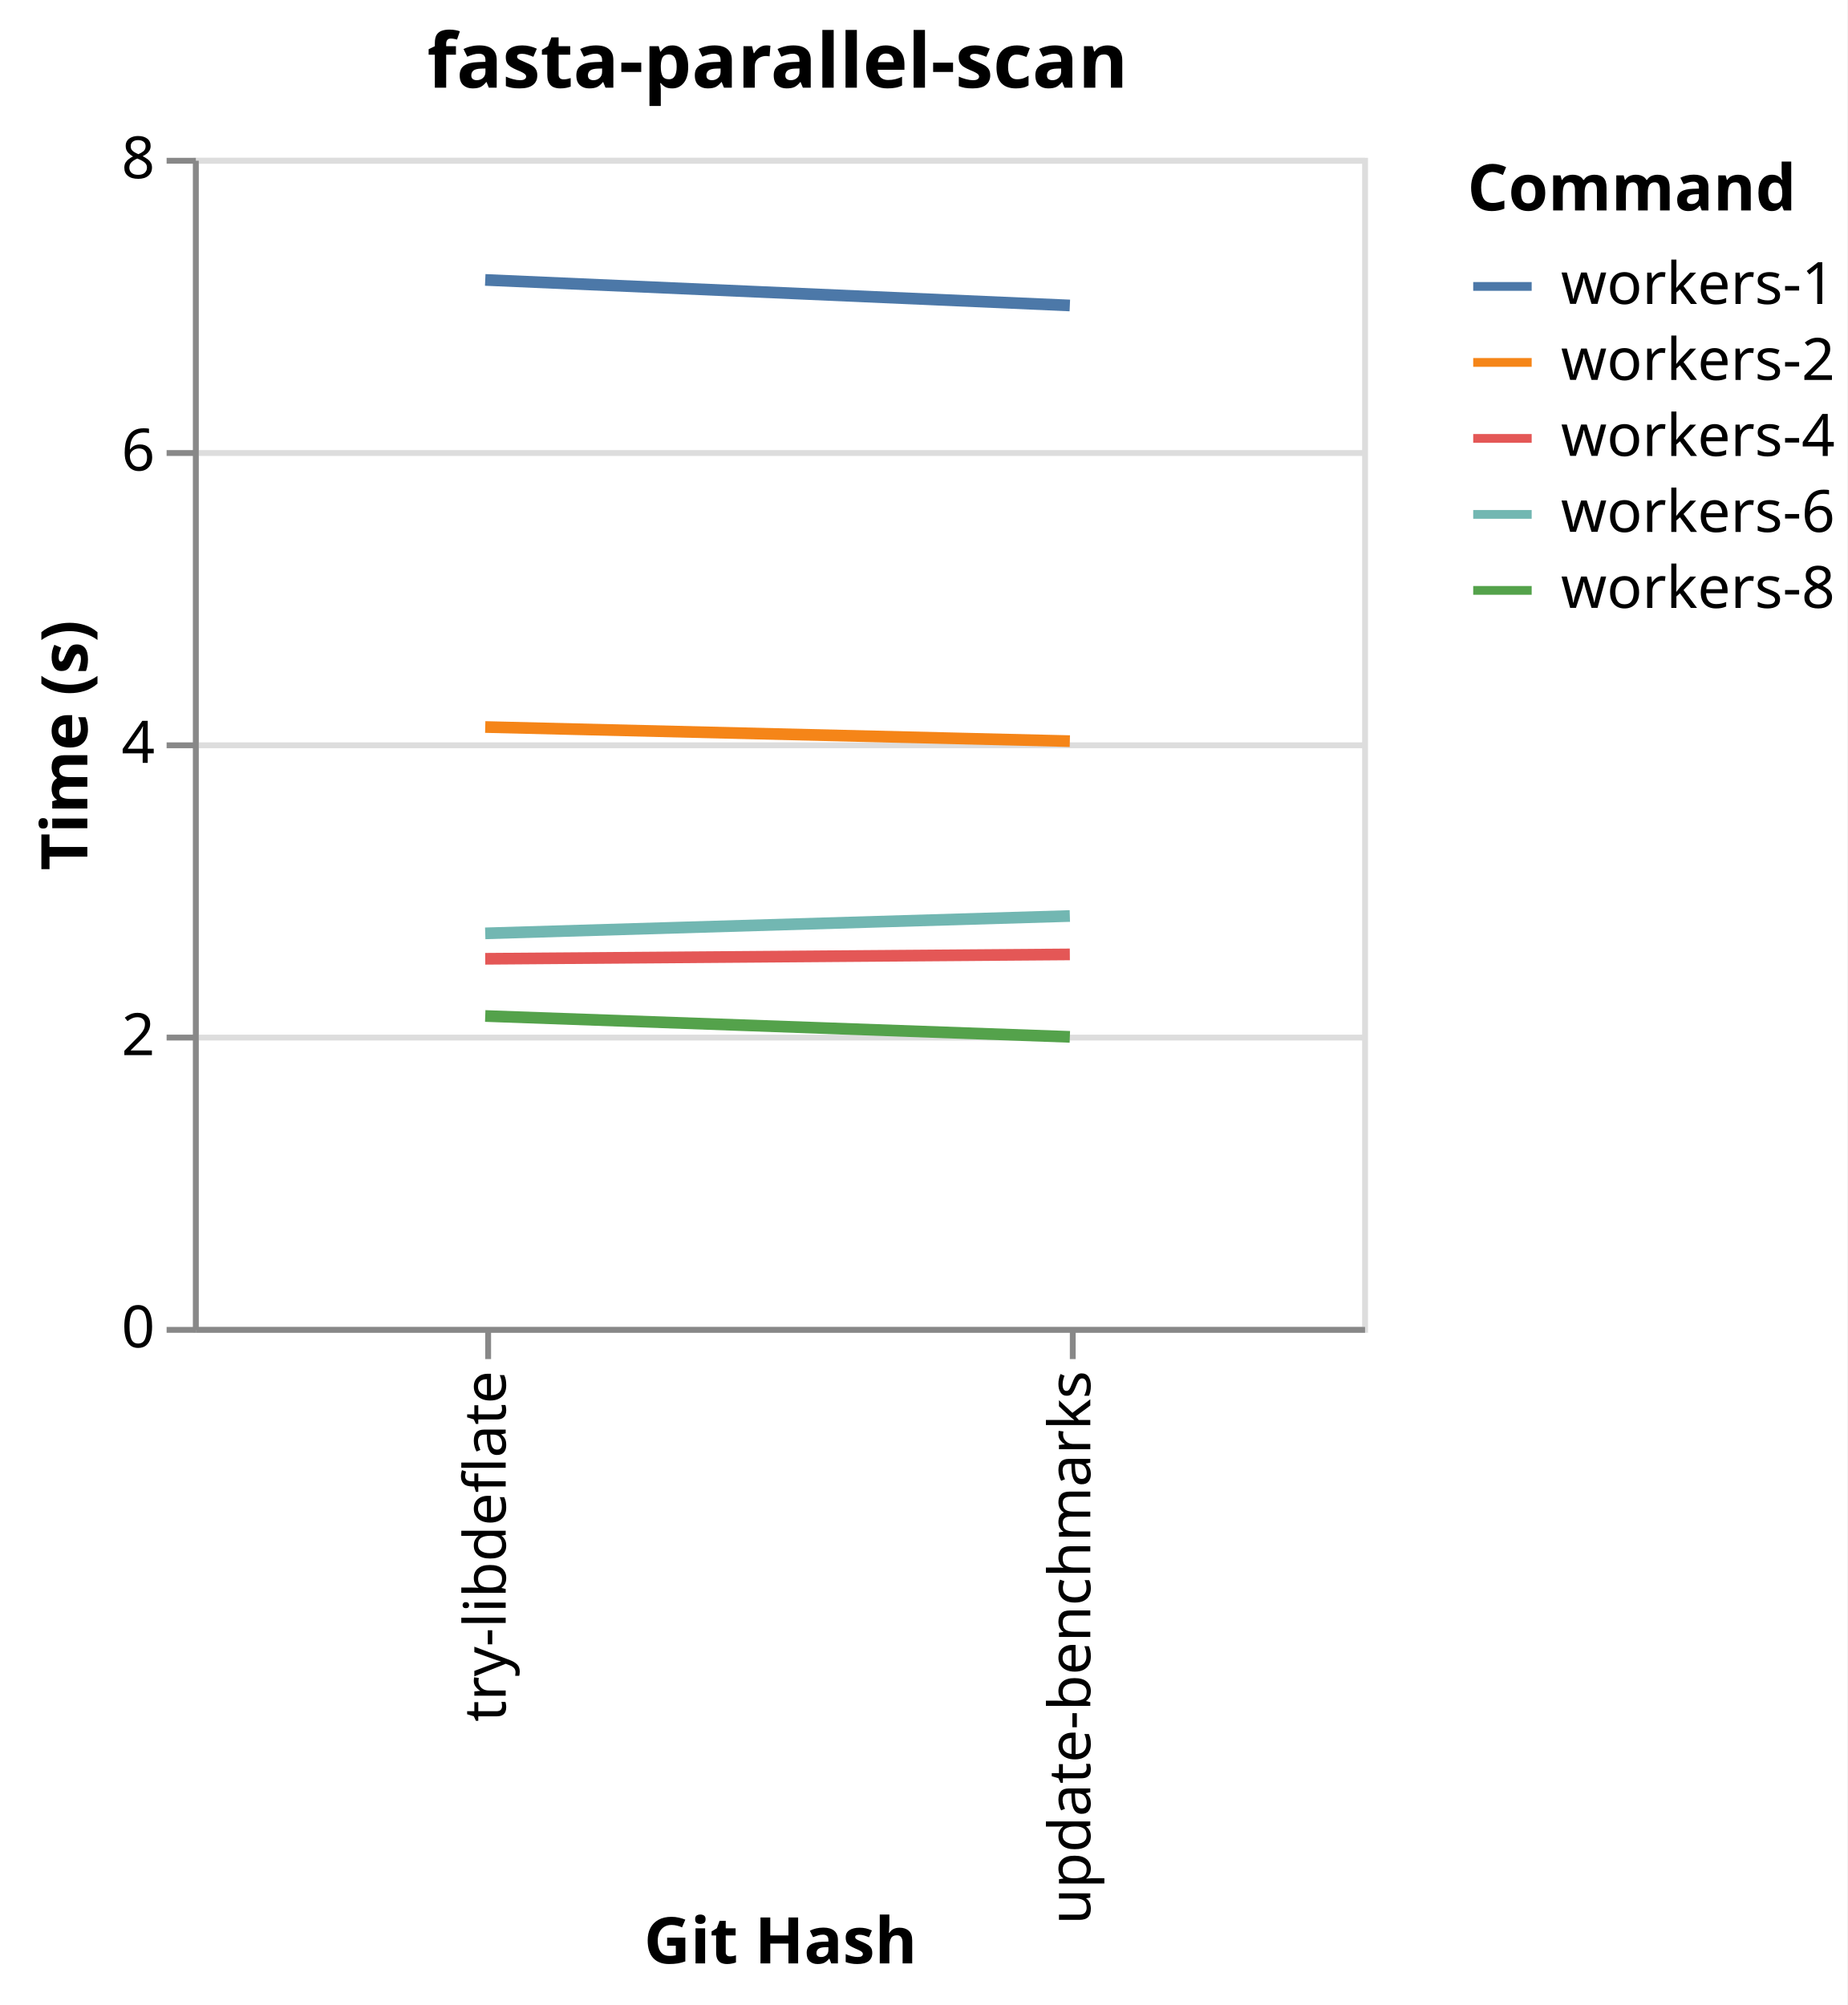
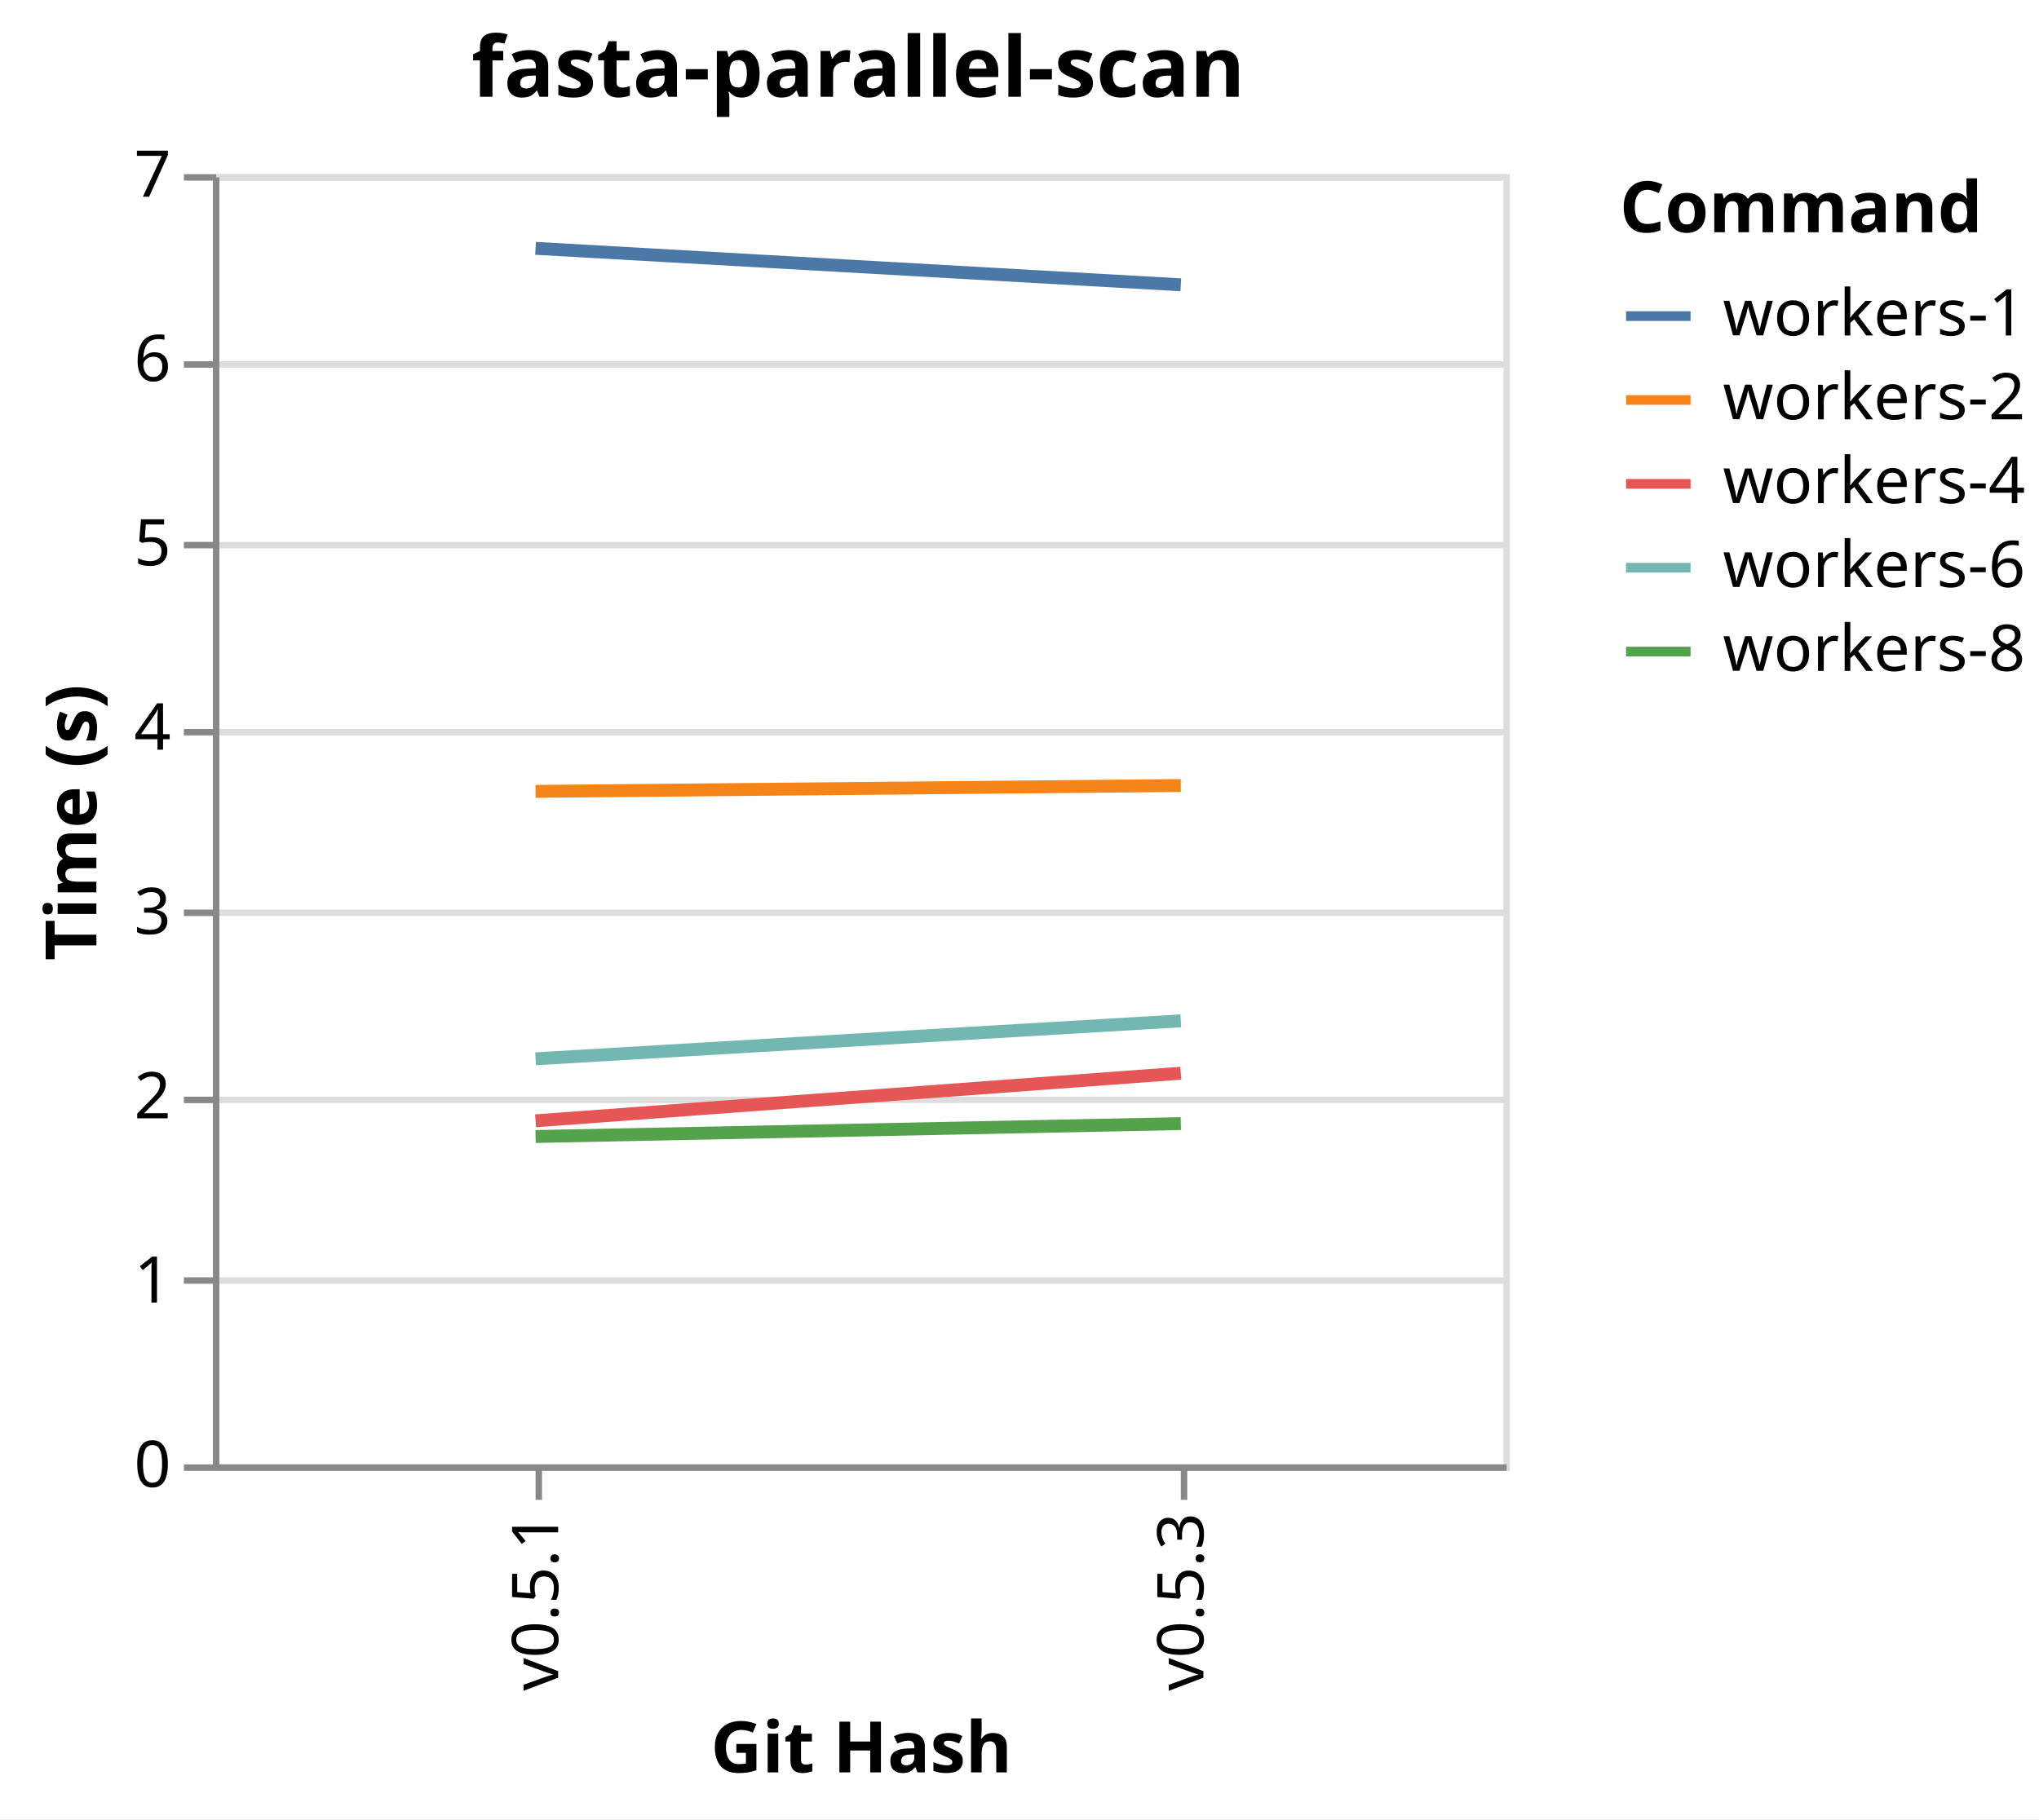
- <svg xmlns="http://www.w3.org/2000/svg" version="1.1" class="marks" width="316" height="343" viewBox="0 0 316 343">
-   <rect width="316" height="343" fill="white" />
+ <svg xmlns="http://www.w3.org/2000/svg" version="1.1" class="marks" width="316" height="282" viewBox="0 0 316 282">
+   <rect width="316" height="282" fill="white" />
  <g fill="none" stroke-miterlimit="10" transform="translate(33,27)">
    <g class="mark-group role-frame root" role="graphics-object" aria-roledescription="group mark container">
      <g transform="translate(0,0)">
        <path class="background" aria-hidden="true" d="M0.5,0.5h200v200h-200Z" stroke="#ddd" />
        <g>
          <g class="mark-group role-axis" aria-hidden="true">
            <g transform="translate(0.5,0.5)">
              <path class="background" aria-hidden="true" d="M0,0h0v0h0Z" pointer-events="none" />
              <g>
                <g class="mark-rule role-axis-grid" pointer-events="none">
                  <line transform="translate(0,200)" x2="200" y2="0" stroke="#ddd" stroke-width="1" opacity="1" />
-                   <line transform="translate(0,150)" x2="200" y2="0" stroke="#ddd" stroke-width="1" opacity="1" />
-                   <line transform="translate(0,100)" x2="200" y2="0" stroke="#ddd" stroke-width="1" opacity="1" />
-                   <line transform="translate(0,50)" x2="200" y2="0" stroke="#ddd" stroke-width="1" opacity="1" />
+                   <line transform="translate(0,171)" x2="200" y2="0" stroke="#ddd" stroke-width="1" opacity="1" />
+                   <line transform="translate(0,143)" x2="200" y2="0" stroke="#ddd" stroke-width="1" opacity="1" />
+                   <line transform="translate(0,114)" x2="200" y2="0" stroke="#ddd" stroke-width="1" opacity="1" />
+                   <line transform="translate(0,86)" x2="200" y2="0" stroke="#ddd" stroke-width="1" opacity="1" />
+                   <line transform="translate(0,57)" x2="200" y2="0" stroke="#ddd" stroke-width="1" opacity="1" />
+                   <line transform="translate(0,29)" x2="200" y2="0" stroke="#ddd" stroke-width="1" opacity="1" />
                  <line transform="translate(0,0)" x2="200" y2="0" stroke="#ddd" stroke-width="1" opacity="1" />
                </g>
              </g>
              <path class="foreground" aria-hidden="true" d="" pointer-events="none" display="none" />
            </g>
          </g>
-           <g class="mark-group role-axis" role="graphics-symbol" aria-roledescription="axis" aria-label="X-axis titled 'Git Hash' for a discrete scale with 2 values: try-libdeflate, update-benchmarks">
+           <g class="mark-group role-axis" role="graphics-symbol" aria-roledescription="axis" aria-label="X-axis titled 'Git Hash' for a discrete scale with 2 values: v0.5.1, v0.5.3">
            <g transform="translate(0.5,200.5)">
              <path class="background" aria-hidden="true" d="M0,0h0v0h0Z" pointer-events="none" />
              <g>
                <g class="mark-rule role-axis-tick" pointer-events="none">
                  <line transform="translate(50,0)" x2="0" y2="5" stroke="#888" stroke-width="1" opacity="1" />
                  <line transform="translate(150,0)" x2="0" y2="5" stroke="#888" stroke-width="1" opacity="1" />
                </g>
                <g class="mark-text role-axis-label" pointer-events="none">
-                   <text text-anchor="end" transform="translate(50,7) rotate(270) translate(0,3)" font-family="sans-serif" font-size="10px" fill="#000" opacity="1">try-libdeflate</text>
-                   <text text-anchor="end" transform="translate(150,7) rotate(270) translate(0,3)" font-family="sans-serif" font-size="10px" fill="#000" opacity="1">update-benchmarks</text>
+                   <text text-anchor="end" transform="translate(50,7) rotate(270) translate(0,3)" font-family="sans-serif" font-size="10px" fill="#000" opacity="1">v0.5.1</text>
+                   <text text-anchor="end" transform="translate(150,7) rotate(270) translate(0,3)" font-family="sans-serif" font-size="10px" fill="#000" opacity="1">v0.5.3</text>
                </g>
                <g class="mark-rule role-axis-domain" pointer-events="none">
                  <line transform="translate(0,0)" x2="200" y2="0" stroke="#888" stroke-width="1" opacity="1" />
                </g>
                <g class="mark-text role-axis-title" pointer-events="none">
-                   <text text-anchor="middle" transform="translate(100,108.3838)" font-family="sans-serif" font-size="11px" font-weight="bold" fill="#000" opacity="1">Git Hash</text>
-                 </g>
-               </g>
-               <path class="foreground" aria-hidden="true" d="" pointer-events="none" display="none" />
-             </g>
-           </g>
-           <g class="mark-group role-axis" role="graphics-symbol" aria-roledescription="axis" aria-label="Y-axis titled 'Time (s)' for a linear scale with values from 0 to 8">
+                   <text text-anchor="middle" transform="translate(100,47.24121)" font-family="sans-serif" font-size="11px" font-weight="bold" fill="#000" opacity="1">Git Hash</text>
+                 </g>
+               </g>
+               <path class="foreground" aria-hidden="true" d="" pointer-events="none" display="none" />
+             </g>
+           </g>
+           <g class="mark-group role-axis" role="graphics-symbol" aria-roledescription="axis" aria-label="Y-axis titled 'Time (s)' for a linear scale with values from 0 to 7">
            <g transform="translate(0.5,0.5)">
              <path class="background" aria-hidden="true" d="M0,0h0v0h0Z" pointer-events="none" />
              <g>
                <g class="mark-rule role-axis-tick" pointer-events="none">
                  <line transform="translate(0,200)" x2="-5" y2="0" stroke="#888" stroke-width="1" opacity="1" />
-                   <line transform="translate(0,150)" x2="-5" y2="0" stroke="#888" stroke-width="1" opacity="1" />
-                   <line transform="translate(0,100)" x2="-5" y2="0" stroke="#888" stroke-width="1" opacity="1" />
-                   <line transform="translate(0,50)" x2="-5" y2="0" stroke="#888" stroke-width="1" opacity="1" />
+                   <line transform="translate(0,171)" x2="-5" y2="0" stroke="#888" stroke-width="1" opacity="1" />
+                   <line transform="translate(0,143)" x2="-5" y2="0" stroke="#888" stroke-width="1" opacity="1" />
+                   <line transform="translate(0,114)" x2="-5" y2="0" stroke="#888" stroke-width="1" opacity="1" />
+                   <line transform="translate(0,86)" x2="-5" y2="0" stroke="#888" stroke-width="1" opacity="1" />
+                   <line transform="translate(0,57)" x2="-5" y2="0" stroke="#888" stroke-width="1" opacity="1" />
+                   <line transform="translate(0,29)" x2="-5" y2="0" stroke="#888" stroke-width="1" opacity="1" />
                  <line transform="translate(0,0)" x2="-5" y2="0" stroke="#888" stroke-width="1" opacity="1" />
                </g>
                <g class="mark-text role-axis-label" pointer-events="none">
                  <text text-anchor="end" transform="translate(-7,203)" font-family="sans-serif" font-size="10px" fill="#000" opacity="1">0</text>
-                   <text text-anchor="end" transform="translate(-7,153)" font-family="sans-serif" font-size="10px" fill="#000" opacity="1">2</text>
-                   <text text-anchor="end" transform="translate(-7,103)" font-family="sans-serif" font-size="10px" fill="#000" opacity="1">4</text>
-                   <text text-anchor="end" transform="translate(-7,53)" font-family="sans-serif" font-size="10px" fill="#000" opacity="1">6</text>
-                   <text text-anchor="end" transform="translate(-7,3)" font-family="sans-serif" font-size="10px" fill="#000" opacity="1">8</text>
+                   <text text-anchor="end" transform="translate(-7,174.4286)" font-family="sans-serif" font-size="10px" fill="#000" opacity="1">1</text>
+                   <text text-anchor="end" transform="translate(-7,145.8571)" font-family="sans-serif" font-size="10px" fill="#000" opacity="1">2</text>
+                   <text text-anchor="end" transform="translate(-7,117.2857)" font-family="sans-serif" font-size="10px" fill="#000" opacity="1">3</text>
+                   <text text-anchor="end" transform="translate(-7,88.71429)" font-family="sans-serif" font-size="10px" fill="#000" opacity="1">4</text>
+                   <text text-anchor="end" transform="translate(-7,60.14286)" font-family="sans-serif" font-size="10px" fill="#000" opacity="1">5</text>
+                   <text text-anchor="end" transform="translate(-7,31.57143)" font-family="sans-serif" font-size="10px" fill="#000" opacity="1">6</text>
+                   <text text-anchor="end" transform="translate(-7,3)" font-family="sans-serif" font-size="10px" fill="#000" opacity="1">7</text>
                </g>
                <g class="mark-rule role-axis-domain" pointer-events="none">
                  <line transform="translate(0,200)" x2="0" y2="-200" stroke="#888" stroke-width="1" opacity="1" />
                </g>
                <g class="mark-text role-axis-title" pointer-events="none">
                  <text text-anchor="middle" transform="translate(-16.56152,100) rotate(-90) translate(0,-2)" font-family="sans-serif" font-size="11px" font-weight="bold" fill="#000" opacity="1">Time (s)</text>
                </g>
              </g>
              <path class="foreground" aria-hidden="true" d="" pointer-events="none" display="none" />
            </g>
          </g>
          <g class="mark-group role-scope pathgroup" role="graphics-object" aria-roledescription="group mark container">
            <g transform="translate(0,0)">
              <path class="background" aria-hidden="true" d="M0,0h200v200h-200Z" />
              <g>
                <g class="mark-line role-mark marks" role="graphics-object" aria-roledescription="line mark container">
-                   <path aria-label="Git Hash: try-libdeflate; Time (s): 7.16457965254; Command: workers-1" role="graphics-symbol" aria-roledescription="line mark" d="M50,20.886L150,25.258" stroke="#4c78a8" stroke-width="2" />
-                 </g>
-               </g>
-               <path class="foreground" aria-hidden="true" d="" display="none" />
-             </g>
-             <g transform="translate(0,0)">
-               <path class="background" aria-hidden="true" d="M0,0h200v200h-200Z" />
-               <g>
-                 <g class="mark-line role-mark marks" role="graphics-object" aria-roledescription="line mark container">
-                   <path aria-label="Git Hash: try-libdeflate; Time (s): 4.10516005214; Command: workers-2" role="graphics-symbol" aria-roledescription="line mark" d="M50,97.371L150,99.789" stroke="#f58518" stroke-width="2" />
-                 </g>
-               </g>
-               <path class="foreground" aria-hidden="true" d="" display="none" />
-             </g>
-             <g transform="translate(0,0)">
-               <path class="background" aria-hidden="true" d="M0,0h200v200h-200Z" />
-               <g>
-                 <g class="mark-line role-mark marks" role="graphics-object" aria-roledescription="line mark container">
-                   <path aria-label="Git Hash: try-libdeflate; Time (s): 2.51915561914; Command: workers-4" role="graphics-symbol" aria-roledescription="line mark" d="M50,137.021L150,136.272" stroke="#e45756" stroke-width="2" />
-                 </g>
-               </g>
-               <path class="foreground" aria-hidden="true" d="" display="none" />
-             </g>
-             <g transform="translate(0,0)">
-               <path class="background" aria-hidden="true" d="M0,0h200v200h-200Z" />
-               <g>
-                 <g class="mark-line role-mark marks" role="graphics-object" aria-roledescription="line mark container">
-                   <path aria-label="Git Hash: try-libdeflate; Time (s): 2.69316614394; Command: workers-6" role="graphics-symbol" aria-roledescription="line mark" d="M50,132.671L150,129.702" stroke="#72b7b2" stroke-width="2" />
-                 </g>
-               </g>
-               <path class="foreground" aria-hidden="true" d="" display="none" />
-             </g>
-             <g transform="translate(0,0)">
-               <path class="background" aria-hidden="true" d="M0,0h200v200h-200Z" />
-               <g>
-                 <g class="mark-line role-mark marks" role="graphics-object" aria-roledescription="line mark container">
-                   <path aria-label="Git Hash: try-libdeflate; Time (s): 2.12765404394; Command: workers-8" role="graphics-symbol" aria-roledescription="line mark" d="M50,146.809L150,150.378" stroke="#54a24b" stroke-width="2" />
+                   <path aria-label="Git Hash: v0.5.1; Time (s): 6.5976645626; Command: workers-1" role="graphics-symbol" aria-roledescription="line mark" d="M50,11.495L150,17.151" stroke="#4c78a8" stroke-width="2" />
+                 </g>
+               </g>
+               <path class="foreground" aria-hidden="true" d="" display="none" />
+             </g>
+             <g transform="translate(0,0)">
+               <path class="background" aria-hidden="true" d="M0,0h200v200h-200Z" />
+               <g>
+                 <g class="mark-line role-mark marks" role="graphics-object" aria-roledescription="line mark container">
+                   <path aria-label="Git Hash: v0.5.1; Time (s): 3.6514813712; Command: workers-2" role="graphics-symbol" aria-roledescription="line mark" d="M50,95.672L150,94.766" stroke="#f58518" stroke-width="2" />
+                 </g>
+               </g>
+               <path class="foreground" aria-hidden="true" d="" display="none" />
+             </g>
+             <g transform="translate(0,0)">
+               <path class="background" aria-hidden="true" d="M0,0h200v200h-200Z" />
+               <g>
+                 <g class="mark-line role-mark marks" role="graphics-object" aria-roledescription="line mark container">
+                   <path aria-label="Git Hash: v0.5.1; Time (s): 1.8640393042; Command: workers-4" role="graphics-symbol" aria-roledescription="line mark" d="M50,146.742L150,139.359" stroke="#e45756" stroke-width="2" />
+                 </g>
+               </g>
+               <path class="foreground" aria-hidden="true" d="" display="none" />
+             </g>
+             <g transform="translate(0,0)">
+               <path class="background" aria-hidden="true" d="M0,0h200v200h-200Z" />
+               <g>
+                 <g class="mark-line role-mark marks" role="graphics-object" aria-roledescription="line mark container">
+                   <path aria-label="Git Hash: v0.5.1; Time (s): 2.2004436708; Command: workers-6" role="graphics-symbol" aria-roledescription="line mark" d="M50,137.13L150,131.245" stroke="#72b7b2" stroke-width="2" />
+                 </g>
+               </g>
+               <path class="foreground" aria-hidden="true" d="" display="none" />
+             </g>
+             <g transform="translate(0,0)">
+               <path class="background" aria-hidden="true" d="M0,0h200v200h-200Z" />
+               <g>
+                 <g class="mark-line role-mark marks" role="graphics-object" aria-roledescription="line mark container">
+                   <path aria-label="Git Hash: v0.5.1; Time (s): 1.778921979; Command: workers-8" role="graphics-symbol" aria-roledescription="line mark" d="M50,149.174L150,147.175" stroke="#54a24b" stroke-width="2" />
                </g>
              </g>
              <path class="foreground" aria-hidden="true" d="" display="none" />
            </g>
          </g>
          <g class="mark-group role-legend" role="graphics-symbol" aria-roledescription="legend" aria-label="Symbol legend titled 'Command' for stroke color with 5 values: workers-1, workers-2, workers-4, workers-6, workers-8">
            <g transform="translate(218,0)">
              <path class="background" aria-hidden="true" d="M0,0h60v79h-60Z" pointer-events="none" />
              <g>
                <g class="mark-group role-legend-entry">
                  <g transform="translate(0,16)">
                    <path class="background" aria-hidden="true" d="M0,0h0v0h0Z" pointer-events="none" />
                    <g>
                      <g class="mark-group role-scope" role="graphics-object" aria-roledescription="group mark container">
                        <g transform="translate(0,0)">
                          <path class="background" aria-hidden="true" d="M0,0h59.896v11h-59.896Z" pointer-events="none" opacity="1" />
                          <g>
                            <g class="mark-symbol role-legend-symbol" pointer-events="none">
                              <path transform="translate(6,6)" d="M-5,0L5,0" stroke="#4c78a8" stroke-width="1.5" opacity="1" />
                            </g>
                            <g class="mark-text role-legend-label" pointer-events="none">
                              <text text-anchor="start" transform="translate(16,9)" font-family="sans-serif" font-size="10px" fill="#000" opacity="1">workers-1</text>
                            </g>
                          </g>
                          <path class="foreground" aria-hidden="true" d="" pointer-events="none" display="none" />
                        </g>
                        <g transform="translate(0,13)">
                          <path class="background" aria-hidden="true" d="M0,0h59.896v11h-59.896Z" pointer-events="none" opacity="1" />
                          <g>
                            <g class="mark-symbol role-legend-symbol" pointer-events="none">
                              <path transform="translate(6,6)" d="M-5,0L5,0" stroke="#f58518" stroke-width="1.5" opacity="1" />
                            </g>
                            <g class="mark-text role-legend-label" pointer-events="none">
                              <text text-anchor="start" transform="translate(16,9)" font-family="sans-serif" font-size="10px" fill="#000" opacity="1">workers-2</text>
                            </g>
                          </g>
                          <path class="foreground" aria-hidden="true" d="" pointer-events="none" display="none" />
                        </g>
                        <g transform="translate(0,26)">
                          <path class="background" aria-hidden="true" d="M0,0h59.896v11h-59.896Z" pointer-events="none" opacity="1" />
                          <g>
                            <g class="mark-symbol role-legend-symbol" pointer-events="none">
                              <path transform="translate(6,6)" d="M-5,0L5,0" stroke="#e45756" stroke-width="1.5" opacity="1" />
                            </g>
                            <g class="mark-text role-legend-label" pointer-events="none">
                              <text text-anchor="start" transform="translate(16,9)" font-family="sans-serif" font-size="10px" fill="#000" opacity="1">workers-4</text>
                            </g>
                          </g>
                          <path class="foreground" aria-hidden="true" d="" pointer-events="none" display="none" />
                        </g>
                        <g transform="translate(0,39)">
                          <path class="background" aria-hidden="true" d="M0,0h59.896v11h-59.896Z" pointer-events="none" opacity="1" />
                          <g>
                            <g class="mark-symbol role-legend-symbol" pointer-events="none">
                              <path transform="translate(6,6)" d="M-5,0L5,0" stroke="#72b7b2" stroke-width="1.5" opacity="1" />
                            </g>
                            <g class="mark-text role-legend-label" pointer-events="none">
                              <text text-anchor="start" transform="translate(16,9)" font-family="sans-serif" font-size="10px" fill="#000" opacity="1">workers-6</text>
                            </g>
                          </g>
                          <path class="foreground" aria-hidden="true" d="" pointer-events="none" display="none" />
                        </g>
                        <g transform="translate(0,52)">
                          <path class="background" aria-hidden="true" d="M0,0h59.896v11h-59.896Z" pointer-events="none" opacity="1" />
                          <g>
                            <g class="mark-symbol role-legend-symbol" pointer-events="none">
                              <path transform="translate(6,6)" d="M-5,0L5,0" stroke="#54a24b" stroke-width="1.5" opacity="1" />
                            </g>
                            <g class="mark-text role-legend-label" pointer-events="none">
                              <text text-anchor="start" transform="translate(16,9)" font-family="sans-serif" font-size="10px" fill="#000" opacity="1">workers-8</text>
                            </g>
                          </g>
                          <path class="foreground" aria-hidden="true" d="" pointer-events="none" display="none" />
                        </g>
                      </g>
                    </g>
                    <path class="foreground" aria-hidden="true" d="" pointer-events="none" display="none" />
                  </g>
                </g>
                <g class="mark-text role-legend-title" pointer-events="none">
                  <text text-anchor="start" transform="translate(0,9)" font-family="sans-serif" font-size="11px" font-weight="bold" fill="#000" opacity="1">Command</text>
                </g>
              </g>
              <path class="foreground" aria-hidden="true" d="" pointer-events="none" display="none" />
            </g>
          </g>
          <g class="mark-group role-title">
            <g transform="translate(100,-22)">
              <path class="background" aria-hidden="true" d="M0,0h0v0h0Z" pointer-events="none" />
              <g>
                <g class="mark-text role-title-text" role="graphics-symbol" aria-roledescription="title" aria-label="Title text 'fasta-parallel-scan'" pointer-events="none">
                  <text text-anchor="middle" transform="translate(0,10)" font-family="sans-serif" font-size="13px" font-weight="bold" fill="#000" opacity="1">fasta-parallel-scan</text>
                </g>
              </g>
              <path class="foreground" aria-hidden="true" d="" pointer-events="none" display="none" />
            </g>
          </g>
        </g>
        <path class="foreground" aria-hidden="true" d="" display="none" />
      </g>
    </g>
  </g>
</svg>
